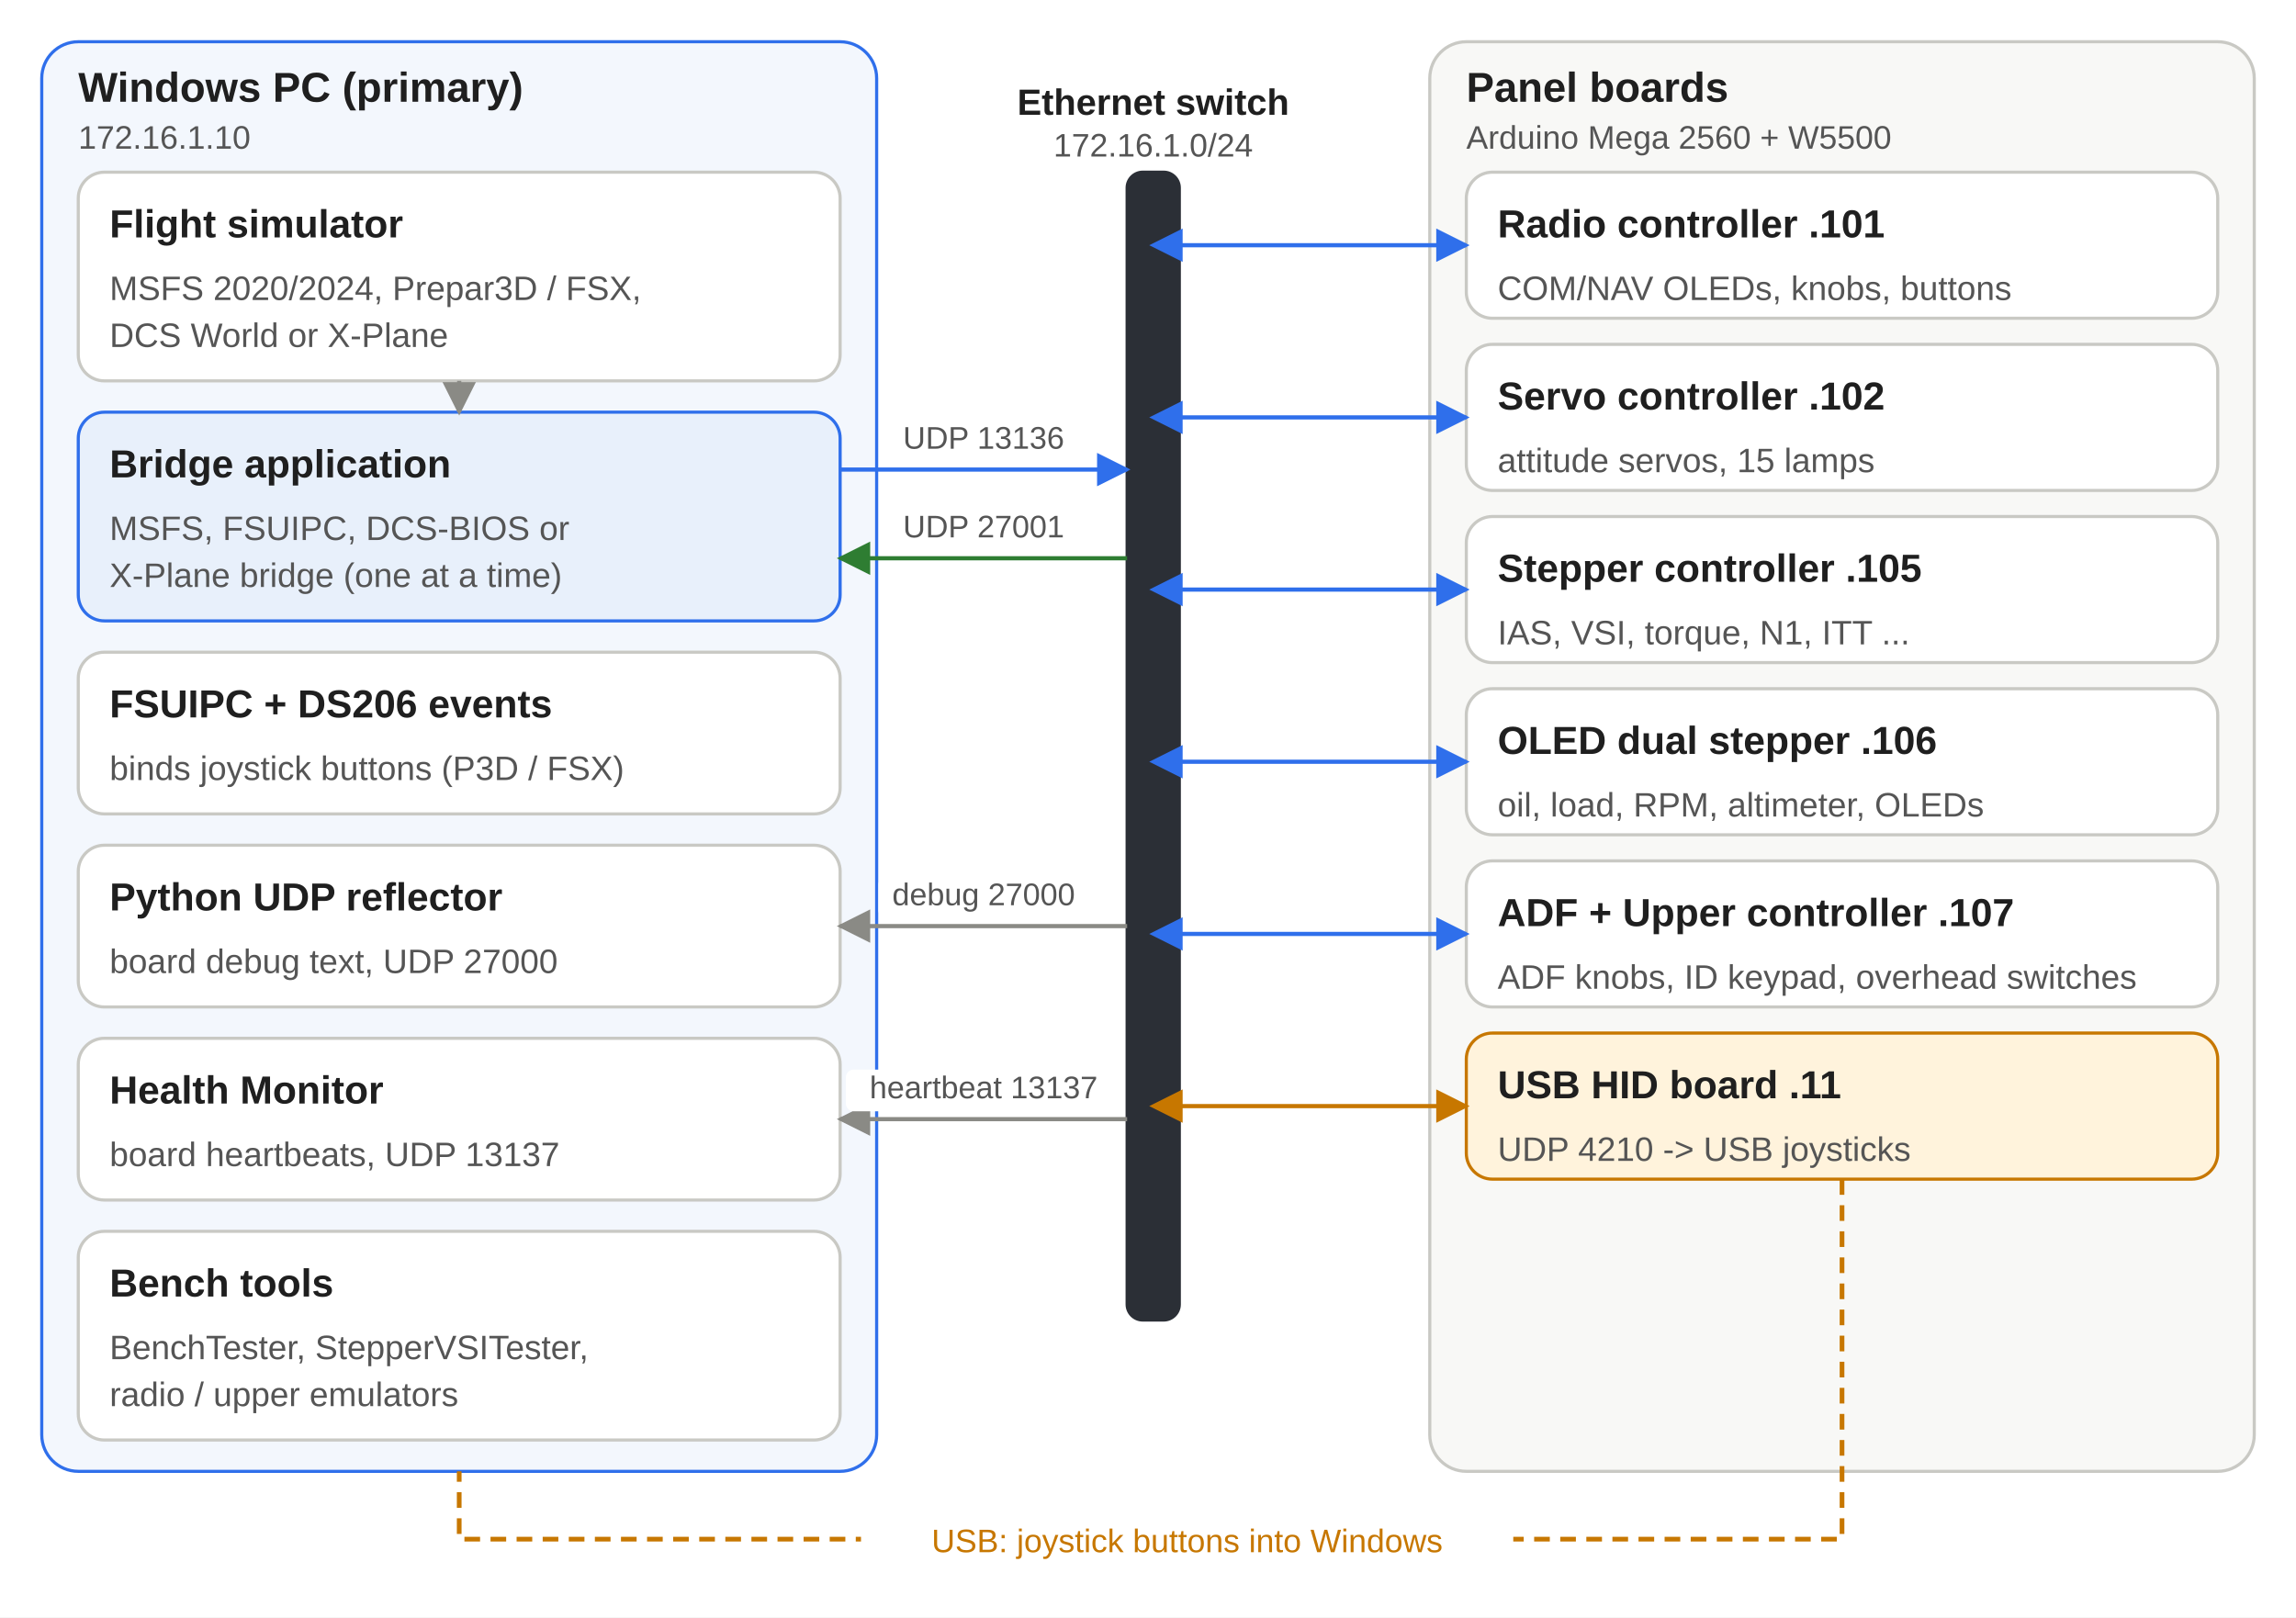
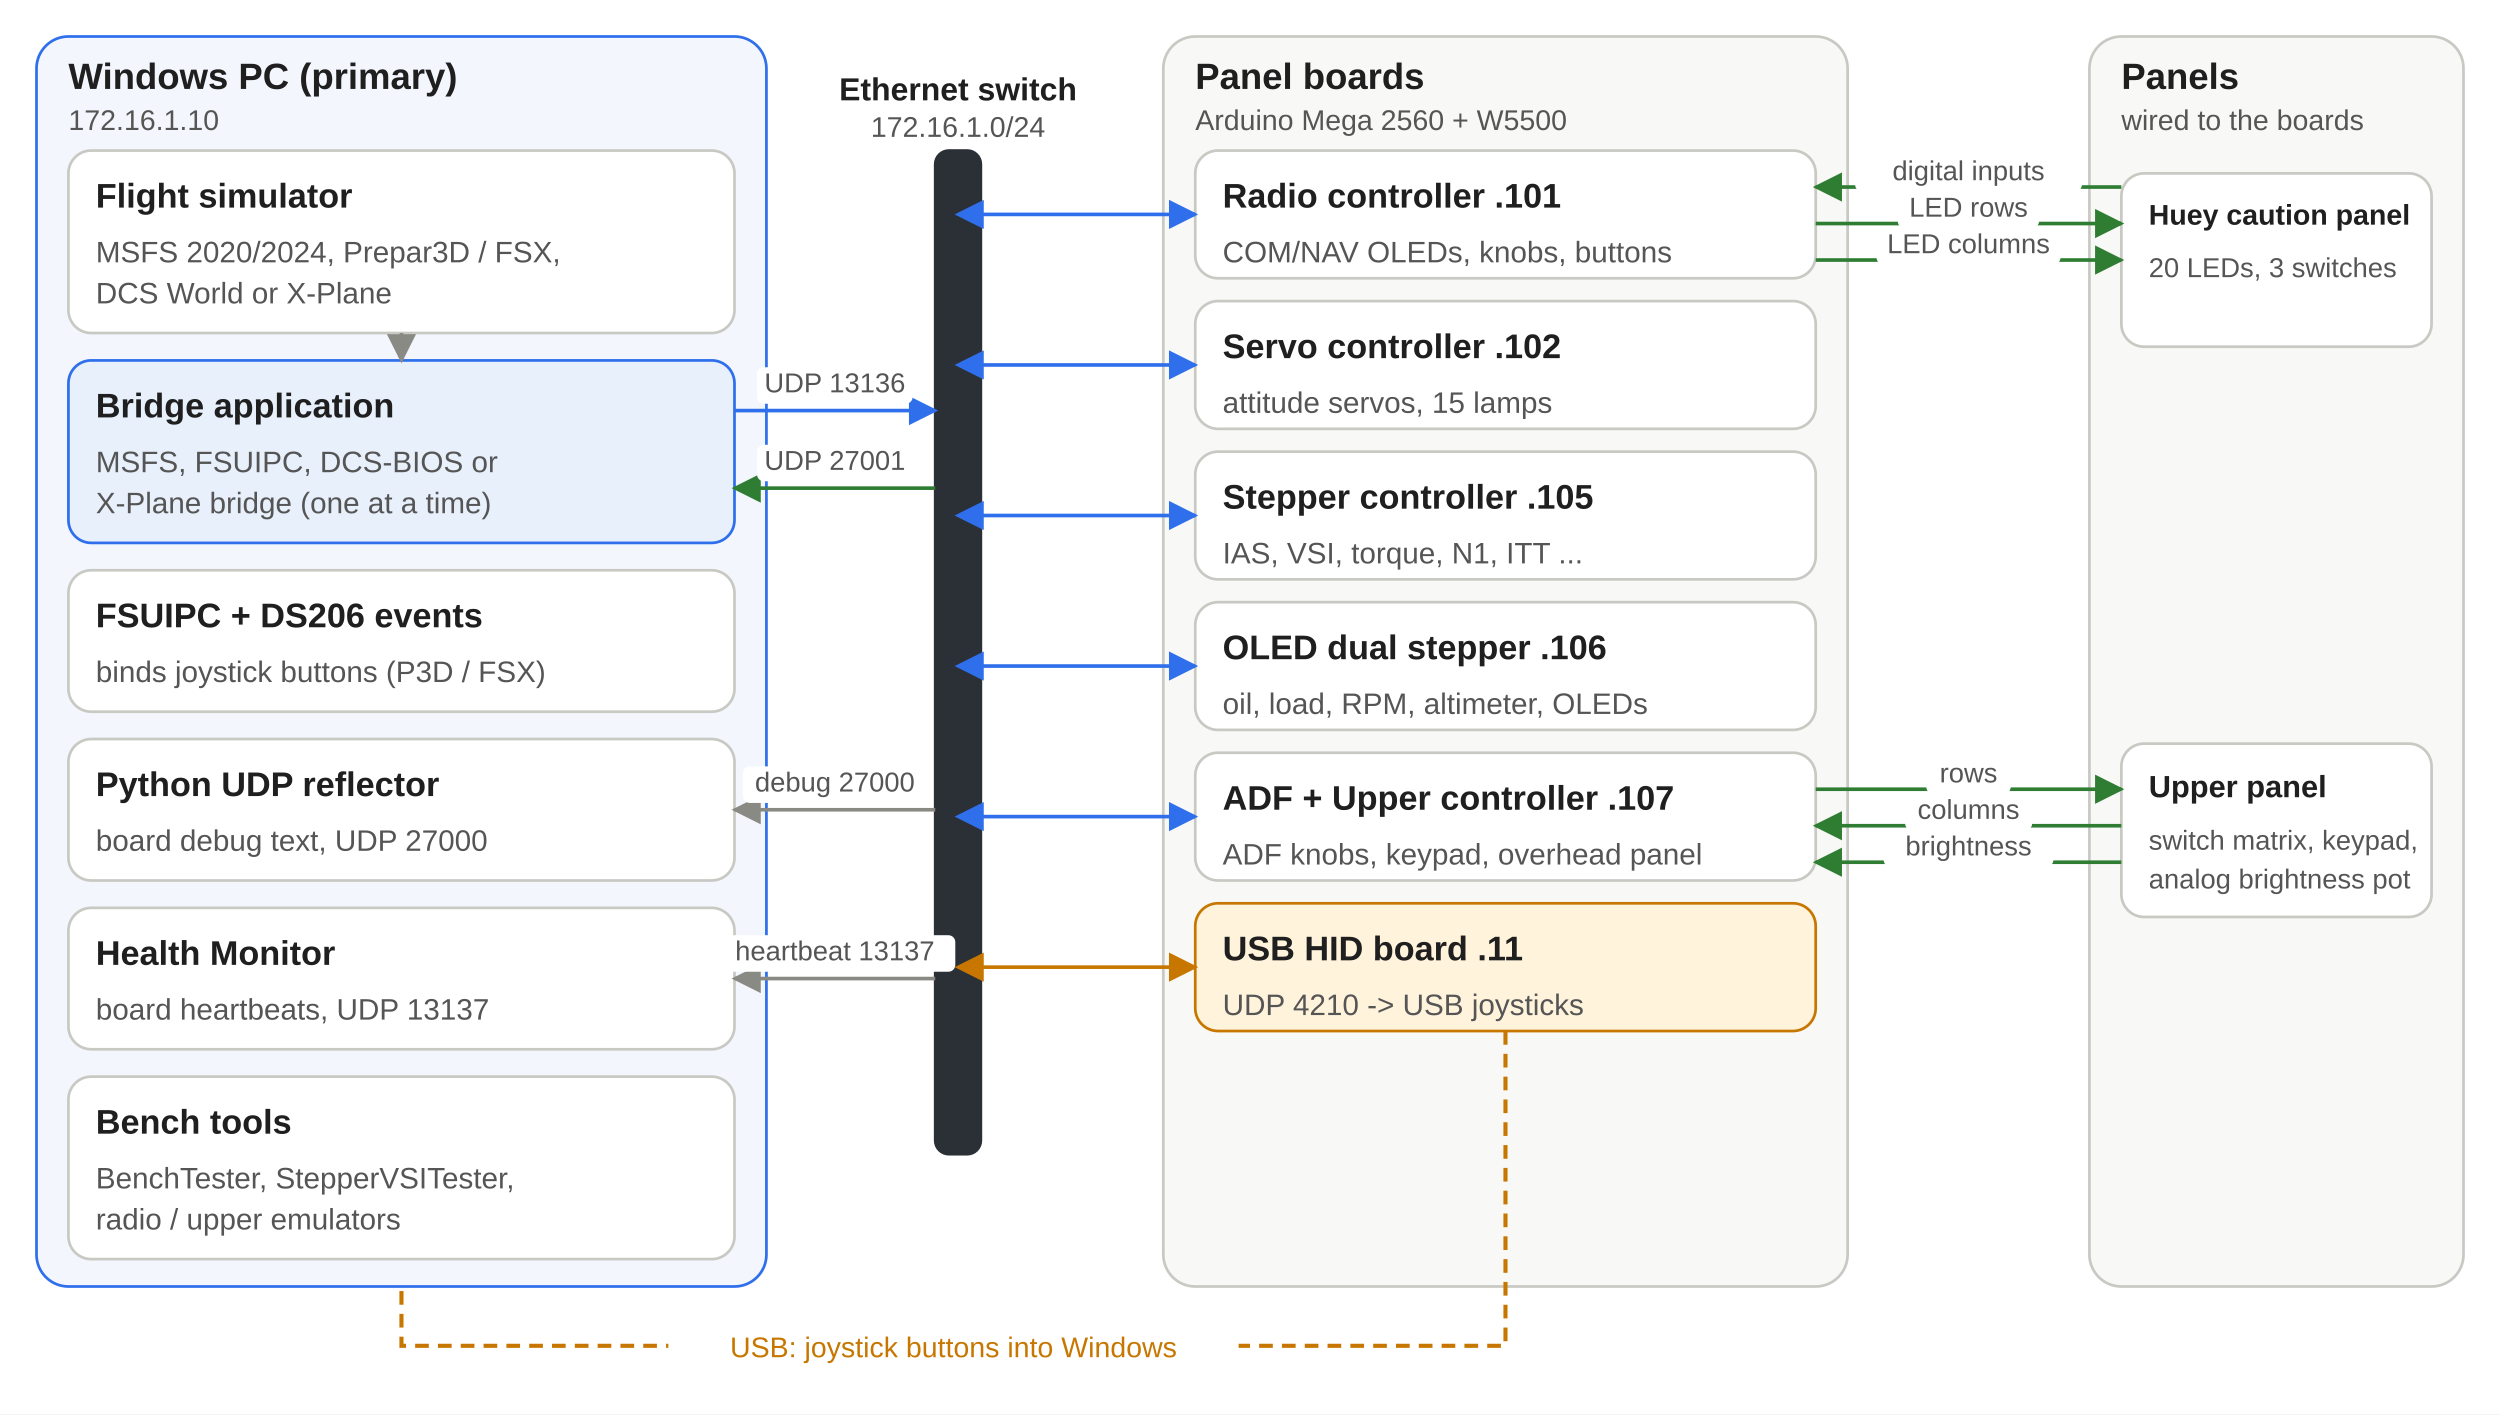
- <svg xmlns="http://www.w3.org/2000/svg" width="880" height="620" viewBox="0 0 880 620">
-   <rect width="880" height="620" fill="#FFFFFF" />
+ <svg xmlns="http://www.w3.org/2000/svg" width="1096" height="620" viewBox="0 0 1096 620">
+   <rect width="1096" height="620" fill="#FFFFFF" />
  <defs>
+     <marker id="ahC77700" viewBox="0 0 10 10" refX="9" refY="5" markerWidth="8" markerHeight="8" orient="auto">
+       <path d="M 0 0 L 10 5 L 0 10 z" fill="#C77700" />
+     </marker>
+     <marker id="ahsC77700" viewBox="0 0 10 10" refX="1" refY="5" markerWidth="8" markerHeight="8" orient="auto-start-reverse">
+       <path d="M 0 0 L 10 5 L 0 10 z" fill="#C77700" />
+     </marker>
+     <marker id="ah2F6FEB" viewBox="0 0 10 10" refX="9" refY="5" markerWidth="8" markerHeight="8" orient="auto">
+       <path d="M 0 0 L 10 5 L 0 10 z" fill="#2F6FEB" />
+     </marker>
+     <marker id="ahs2F6FEB" viewBox="0 0 10 10" refX="1" refY="5" markerWidth="8" markerHeight="8" orient="auto-start-reverse">
+       <path d="M 0 0 L 10 5 L 0 10 z" fill="#2F6FEB" />
+     </marker>
    <marker id="ah8A8A85" viewBox="0 0 10 10" refX="9" refY="5" markerWidth="8" markerHeight="8" orient="auto">
      <path d="M 0 0 L 10 5 L 0 10 z" fill="#8A8A85" />
    </marker>
    <marker id="ahs8A8A85" viewBox="0 0 10 10" refX="1" refY="5" markerWidth="8" markerHeight="8" orient="auto-start-reverse">
      <path d="M 0 0 L 10 5 L 0 10 z" fill="#8A8A85" />
    </marker>
    <marker id="ah2E7D32" viewBox="0 0 10 10" refX="9" refY="5" markerWidth="8" markerHeight="8" orient="auto">
      <path d="M 0 0 L 10 5 L 0 10 z" fill="#2E7D32" />
    </marker>
    <marker id="ahs2E7D32" viewBox="0 0 10 10" refX="1" refY="5" markerWidth="8" markerHeight="8" orient="auto-start-reverse">
      <path d="M 0 0 L 10 5 L 0 10 z" fill="#2E7D32" />
-     </marker>
-     <marker id="ahC77700" viewBox="0 0 10 10" refX="9" refY="5" markerWidth="8" markerHeight="8" orient="auto">
-       <path d="M 0 0 L 10 5 L 0 10 z" fill="#C77700" />
-     </marker>
-     <marker id="ahsC77700" viewBox="0 0 10 10" refX="1" refY="5" markerWidth="8" markerHeight="8" orient="auto-start-reverse">
-       <path d="M 0 0 L 10 5 L 0 10 z" fill="#C77700" />
-     </marker>
-     <marker id="ah2F6FEB" viewBox="0 0 10 10" refX="9" refY="5" markerWidth="8" markerHeight="8" orient="auto">
-       <path d="M 0 0 L 10 5 L 0 10 z" fill="#2F6FEB" />
-     </marker>
-     <marker id="ahs2F6FEB" viewBox="0 0 10 10" refX="1" refY="5" markerWidth="8" markerHeight="8" orient="auto-start-reverse">
-       <path d="M 0 0 L 10 5 L 0 10 z" fill="#2F6FEB" />
    </marker>
  </defs>
  <rect x="16.0" y="16.0" width="320.0" height="548.0" rx="14" ry="14" fill="#E8F0FB" fill-opacity="0.55" stroke="#2F6FEB" stroke-width="1.2" />
  <text x="30.0" y="39.0" font-family="Liberation Sans, Arial, Helvetica, sans-serif" font-size="16" font-weight="700" fill="#1F1F1F" text-anchor="start">Windows PC (primary)</text>
  <text x="30.0" y="57.0" font-family="Liberation Sans, Arial, Helvetica, sans-serif" font-size="12.5" font-weight="400" fill="#555555" text-anchor="start">172.16.1.10</text>
  <rect x="30.0" y="66.0" width="292.0" height="80.0" rx="10" ry="10" fill="#FFFFFF" stroke="#C9C9C4" stroke-width="1.2" />
  <text x="42.0" y="91.0" font-family="Liberation Sans, Arial, Helvetica, sans-serif" font-size="15" font-weight="700" fill="#1F1F1F" text-anchor="start">Flight simulator</text>
  <text x="42.0" y="115.0" font-family="Liberation Sans, Arial, Helvetica, sans-serif" font-size="13" font-weight="400" fill="#555555" text-anchor="start">MSFS 2020/2024, Prepar3D / FSX,</text>
  <text x="42.0" y="133.0" font-family="Liberation Sans, Arial, Helvetica, sans-serif" font-size="13" font-weight="400" fill="#555555" text-anchor="start">DCS World or X-Plane</text>
  <rect x="30.0" y="158.0" width="292.0" height="80.0" rx="10" ry="10" fill="#E8F0FB" stroke="#2F6FEB" stroke-width="1.2" />
  <text x="42.0" y="183.0" font-family="Liberation Sans, Arial, Helvetica, sans-serif" font-size="15" font-weight="700" fill="#1F1F1F" text-anchor="start">Bridge application</text>
  <text x="42.0" y="207.0" font-family="Liberation Sans, Arial, Helvetica, sans-serif" font-size="13" font-weight="400" fill="#555555" text-anchor="start">MSFS, FSUIPC, DCS-BIOS or</text>
  <text x="42.0" y="225.0" font-family="Liberation Sans, Arial, Helvetica, sans-serif" font-size="13" font-weight="400" fill="#555555" text-anchor="start">X-Plane bridge (one at a time)</text>
  <rect x="30.0" y="250.0" width="292.0" height="62.0" rx="10" ry="10" fill="#FFFFFF" stroke="#C9C9C4" stroke-width="1.2" />
  <text x="42.0" y="275.0" font-family="Liberation Sans, Arial, Helvetica, sans-serif" font-size="15" font-weight="700" fill="#1F1F1F" text-anchor="start">FSUIPC + DS206 events</text>
  <text x="42.0" y="299.0" font-family="Liberation Sans, Arial, Helvetica, sans-serif" font-size="13" font-weight="400" fill="#555555" text-anchor="start">binds joystick buttons (P3D / FSX)</text>
  <rect x="30.0" y="324.0" width="292.0" height="62.0" rx="10" ry="10" fill="#FFFFFF" stroke="#C9C9C4" stroke-width="1.2" />
  <text x="42.0" y="349.0" font-family="Liberation Sans, Arial, Helvetica, sans-serif" font-size="15" font-weight="700" fill="#1F1F1F" text-anchor="start">Python UDP reflector</text>
  <text x="42.0" y="373.0" font-family="Liberation Sans, Arial, Helvetica, sans-serif" font-size="13" font-weight="400" fill="#555555" text-anchor="start">board debug text, UDP 27000</text>
  <rect x="30.0" y="398.0" width="292.0" height="62.0" rx="10" ry="10" fill="#FFFFFF" stroke="#C9C9C4" stroke-width="1.2" />
  <text x="42.0" y="423.0" font-family="Liberation Sans, Arial, Helvetica, sans-serif" font-size="15" font-weight="700" fill="#1F1F1F" text-anchor="start">Health Monitor</text>
  <text x="42.0" y="447.0" font-family="Liberation Sans, Arial, Helvetica, sans-serif" font-size="13" font-weight="400" fill="#555555" text-anchor="start">board heartbeats, UDP 13137</text>
  <rect x="30.0" y="472.0" width="292.0" height="80.0" rx="10" ry="10" fill="#FFFFFF" stroke="#C9C9C4" stroke-width="1.2" />
  <text x="42.0" y="497.0" font-family="Liberation Sans, Arial, Helvetica, sans-serif" font-size="15" font-weight="700" fill="#1F1F1F" text-anchor="start">Bench tools</text>
  <text x="42.0" y="521.0" font-family="Liberation Sans, Arial, Helvetica, sans-serif" font-size="13" font-weight="400" fill="#555555" text-anchor="start">BenchTester, StepperVSITester,</text>
  <text x="42.0" y="539.0" font-family="Liberation Sans, Arial, Helvetica, sans-serif" font-size="13" font-weight="400" fill="#555555" text-anchor="start">radio / upper emulators</text>
  <path d="M 176.0 146.0 L 176.0 158.0" fill="none" stroke="#8A8A85" stroke-width="1.6" marker-end="url(#ah8A8A85)" />
-   <rect x="432.0" y="66.0" width="20.0" height="440.0" rx="6" ry="6" fill="#2B2F36" stroke="#2B2F36" stroke-width="1.2" />
-   <text x="442.0" y="44.0" font-family="Liberation Sans, Arial, Helvetica, sans-serif" font-size="14" font-weight="700" fill="#1F1F1F" text-anchor="middle">Ethernet switch</text>
-   <text x="442.0" y="60.0" font-family="Liberation Sans, Arial, Helvetica, sans-serif" font-size="12.5" font-weight="400" fill="#555555" text-anchor="middle">172.16.1.0/24</text>
-   <path d="M 322.0 180.0 L 432.0 180.0" fill="none" stroke="#2F6FEB" stroke-width="1.6" marker-end="url(#ah2F6FEB)" />
-   <rect x="342.9" y="161.0" width="68.2" height="16.0" rx="3" ry="3" fill="#FFFFFF" stroke="#FFFFFF" stroke-width="0" />
-   <text x="377.0" y="172.0" font-family="Liberation Sans, Arial, Helvetica, sans-serif" font-size="12" font-weight="400" fill="#555555" text-anchor="middle">UDP 13136</text>
-   <path d="M 432.0 214.0 L 322.0 214.0" fill="none" stroke="#2E7D32" stroke-width="1.6" marker-end="url(#ah2E7D32)" />
-   <rect x="342.9" y="195.0" width="68.2" height="16.0" rx="3" ry="3" fill="#FFFFFF" stroke="#FFFFFF" stroke-width="0" />
-   <text x="377.0" y="206.0" font-family="Liberation Sans, Arial, Helvetica, sans-serif" font-size="12" font-weight="400" fill="#555555" text-anchor="middle">UDP 27001</text>
-   <path d="M 432.0 355.0 L 322.0 355.0" fill="none" stroke="#8A8A85" stroke-width="1.6" marker-end="url(#ah8A8A85)" />
-   <rect x="336.7" y="336.0" width="80.6" height="16.0" rx="3" ry="3" fill="#FFFFFF" stroke="#FFFFFF" stroke-width="0" />
-   <text x="377.0" y="347.0" font-family="Liberation Sans, Arial, Helvetica, sans-serif" font-size="12" font-weight="400" fill="#555555" text-anchor="middle">debug 27000</text>
-   <path d="M 432.0 429.0 L 322.0 429.0" fill="none" stroke="#8A8A85" stroke-width="1.6" marker-end="url(#ah8A8A85)" />
-   <rect x="324.2" y="410.0" width="105.6" height="16.0" rx="3" ry="3" fill="#FFFFFF" stroke="#FFFFFF" stroke-width="0" />
-   <text x="377.0" y="421.0" font-family="Liberation Sans, Arial, Helvetica, sans-serif" font-size="12" font-weight="400" fill="#555555" text-anchor="middle">heartbeat 13137</text>
-   <rect x="548.0" y="16.0" width="316.0" height="548.0" rx="14" ry="14" fill="#F1F1EE" fill-opacity="0.55" stroke="#C9C9C4" stroke-width="1.2" />
-   <text x="562.0" y="39.0" font-family="Liberation Sans, Arial, Helvetica, sans-serif" font-size="16" font-weight="700" fill="#1F1F1F" text-anchor="start">Panel boards</text>
-   <text x="562.0" y="57.0" font-family="Liberation Sans, Arial, Helvetica, sans-serif" font-size="12.5" font-weight="400" fill="#555555" text-anchor="start">Arduino Mega 2560 + W5500</text>
-   <rect x="562.0" y="66.0" width="288.0" height="56.0" rx="10" ry="10" fill="#FFFFFF" stroke="#C9C9C4" stroke-width="1.2" />
-   <text x="574.0" y="91.0" font-family="Liberation Sans, Arial, Helvetica, sans-serif" font-size="15" font-weight="700" fill="#1F1F1F" text-anchor="start">Radio controller  .101</text>
-   <text x="574.0" y="115.0" font-family="Liberation Sans, Arial, Helvetica, sans-serif" font-size="13" font-weight="400" fill="#555555" text-anchor="start">COM/NAV OLEDs, knobs, buttons</text>
-   <path d="M 452.0 94.0 L 562.0 94.0" fill="none" stroke="#2F6FEB" stroke-width="1.6" marker-end="url(#ah2F6FEB)" marker-start="url(#ahs2F6FEB)" />
-   <rect x="562.0" y="132.0" width="288.0" height="56.0" rx="10" ry="10" fill="#FFFFFF" stroke="#C9C9C4" stroke-width="1.2" />
-   <text x="574.0" y="157.0" font-family="Liberation Sans, Arial, Helvetica, sans-serif" font-size="15" font-weight="700" fill="#1F1F1F" text-anchor="start">Servo controller  .102</text>
-   <text x="574.0" y="181.0" font-family="Liberation Sans, Arial, Helvetica, sans-serif" font-size="13" font-weight="400" fill="#555555" text-anchor="start">attitude servos, 15 lamps</text>
-   <path d="M 452.0 160.0 L 562.0 160.0" fill="none" stroke="#2F6FEB" stroke-width="1.6" marker-end="url(#ah2F6FEB)" marker-start="url(#ahs2F6FEB)" />
-   <rect x="562.0" y="198.0" width="288.0" height="56.0" rx="10" ry="10" fill="#FFFFFF" stroke="#C9C9C4" stroke-width="1.2" />
-   <text x="574.0" y="223.0" font-family="Liberation Sans, Arial, Helvetica, sans-serif" font-size="15" font-weight="700" fill="#1F1F1F" text-anchor="start">Stepper controller  .105</text>
-   <text x="574.0" y="247.0" font-family="Liberation Sans, Arial, Helvetica, sans-serif" font-size="13" font-weight="400" fill="#555555" text-anchor="start">IAS, VSI, torque, N1, ITT ...</text>
-   <path d="M 452.0 226.0 L 562.0 226.0" fill="none" stroke="#2F6FEB" stroke-width="1.6" marker-end="url(#ah2F6FEB)" marker-start="url(#ahs2F6FEB)" />
-   <rect x="562.0" y="264.0" width="288.0" height="56.0" rx="10" ry="10" fill="#FFFFFF" stroke="#C9C9C4" stroke-width="1.2" />
-   <text x="574.0" y="289.0" font-family="Liberation Sans, Arial, Helvetica, sans-serif" font-size="15" font-weight="700" fill="#1F1F1F" text-anchor="start">OLED dual stepper  .106</text>
-   <text x="574.0" y="313.0" font-family="Liberation Sans, Arial, Helvetica, sans-serif" font-size="13" font-weight="400" fill="#555555" text-anchor="start">oil, load, RPM, altimeter, OLEDs</text>
-   <path d="M 452.0 292.0 L 562.0 292.0" fill="none" stroke="#2F6FEB" stroke-width="1.6" marker-end="url(#ah2F6FEB)" marker-start="url(#ahs2F6FEB)" />
-   <rect x="562.0" y="330.0" width="288.0" height="56.0" rx="10" ry="10" fill="#FFFFFF" stroke="#C9C9C4" stroke-width="1.2" />
-   <text x="574.0" y="355.0" font-family="Liberation Sans, Arial, Helvetica, sans-serif" font-size="15" font-weight="700" fill="#1F1F1F" text-anchor="start">ADF + Upper controller  .107</text>
-   <text x="574.0" y="379.0" font-family="Liberation Sans, Arial, Helvetica, sans-serif" font-size="13" font-weight="400" fill="#555555" text-anchor="start">ADF knobs, ID keypad, overhead switches</text>
-   <path d="M 452.0 358.0 L 562.0 358.0" fill="none" stroke="#2F6FEB" stroke-width="1.6" marker-end="url(#ah2F6FEB)" marker-start="url(#ahs2F6FEB)" />
-   <rect x="562.0" y="396.0" width="288.0" height="56.0" rx="10" ry="10" fill="#FFF3DC" stroke="#C77700" stroke-width="1.2" />
-   <text x="574.0" y="421.0" font-family="Liberation Sans, Arial, Helvetica, sans-serif" font-size="15" font-weight="700" fill="#1F1F1F" text-anchor="start">USB HID board  .11</text>
-   <text x="574.0" y="445.0" font-family="Liberation Sans, Arial, Helvetica, sans-serif" font-size="13" font-weight="400" fill="#555555" text-anchor="start">UDP 4210  -&gt;  USB joysticks</text>
-   <path d="M 452.0 424.0 L 562.0 424.0" fill="none" stroke="#C77700" stroke-width="1.6" marker-end="url(#ahC77700)" marker-start="url(#ahsC77700)" />
-   <path d="M 706 452 L 706 590 L 176 590 L 176 564" fill="none" stroke="#C77700" stroke-width="1.8" stroke-dasharray="6 4" />
-   <rect x="330.0" y="580.0" width="250.0" height="20.0" rx="3" ry="3" fill="#FFFFFF" stroke="#FFFFFF" stroke-width="0" />
-   <text x="455.0" y="595.0" font-family="Liberation Sans, Arial, Helvetica, sans-serif" font-size="12.5" font-weight="400" fill="#C77700" text-anchor="middle">USB: joystick buttons into Windows</text>
+   <rect x="410.0" y="66.0" width="20.0" height="440.0" rx="6" ry="6" fill="#2B2F36" stroke="#2B2F36" stroke-width="1.2" />
+   <text x="420.0" y="44.0" font-family="Liberation Sans, Arial, Helvetica, sans-serif" font-size="14" font-weight="700" fill="#1F1F1F" text-anchor="middle">Ethernet switch</text>
+   <text x="420.0" y="60.0" font-family="Liberation Sans, Arial, Helvetica, sans-serif" font-size="12.5" font-weight="400" fill="#555555" text-anchor="middle">172.16.1.0/24</text>
+   <path d="M 322.0 180.0 L 410.0 180.0" fill="none" stroke="#2F6FEB" stroke-width="1.6" marker-end="url(#ah2F6FEB)" />
+   <rect x="331.9" y="161.0" width="68.2" height="16.0" rx="3" ry="3" fill="#FFFFFF" stroke="#FFFFFF" stroke-width="0" />
+   <text x="366.0" y="172.0" font-family="Liberation Sans, Arial, Helvetica, sans-serif" font-size="12" font-weight="400" fill="#555555" text-anchor="middle">UDP 13136</text>
+   <path d="M 410.0 214.0 L 322.0 214.0" fill="none" stroke="#2E7D32" stroke-width="1.6" marker-end="url(#ah2E7D32)" />
+   <rect x="331.9" y="195.0" width="68.2" height="16.0" rx="3" ry="3" fill="#FFFFFF" stroke="#FFFFFF" stroke-width="0" />
+   <text x="366.0" y="206.0" font-family="Liberation Sans, Arial, Helvetica, sans-serif" font-size="12" font-weight="400" fill="#555555" text-anchor="middle">UDP 27001</text>
+   <path d="M 410.0 355.0 L 322.0 355.0" fill="none" stroke="#8A8A85" stroke-width="1.6" marker-end="url(#ah8A8A85)" />
+   <rect x="325.7" y="336.0" width="80.6" height="16.0" rx="3" ry="3" fill="#FFFFFF" stroke="#FFFFFF" stroke-width="0" />
+   <text x="366.0" y="347.0" font-family="Liberation Sans, Arial, Helvetica, sans-serif" font-size="12" font-weight="400" fill="#555555" text-anchor="middle">debug 27000</text>
+   <path d="M 410.0 429.0 L 322.0 429.0" fill="none" stroke="#8A8A85" stroke-width="1.6" marker-end="url(#ah8A8A85)" />
+   <rect x="313.2" y="410.0" width="105.6" height="16.0" rx="3" ry="3" fill="#FFFFFF" stroke="#FFFFFF" stroke-width="0" />
+   <text x="366.0" y="421.0" font-family="Liberation Sans, Arial, Helvetica, sans-serif" font-size="12" font-weight="400" fill="#555555" text-anchor="middle">heartbeat 13137</text>
+   <rect x="510.0" y="16.0" width="300.0" height="548.0" rx="14" ry="14" fill="#F1F1EE" fill-opacity="0.55" stroke="#C9C9C4" stroke-width="1.2" />
+   <text x="524.0" y="39.0" font-family="Liberation Sans, Arial, Helvetica, sans-serif" font-size="16" font-weight="700" fill="#1F1F1F" text-anchor="start">Panel boards</text>
+   <text x="524.0" y="57.0" font-family="Liberation Sans, Arial, Helvetica, sans-serif" font-size="12.5" font-weight="400" fill="#555555" text-anchor="start">Arduino Mega 2560 + W5500</text>
+   <rect x="524.0" y="66.0" width="272.0" height="56.0" rx="10" ry="10" fill="#FFFFFF" stroke="#C9C9C4" stroke-width="1.2" />
+   <text x="536.0" y="91.0" font-family="Liberation Sans, Arial, Helvetica, sans-serif" font-size="15" font-weight="700" fill="#1F1F1F" text-anchor="start">Radio controller  .101</text>
+   <text x="536.0" y="115.0" font-family="Liberation Sans, Arial, Helvetica, sans-serif" font-size="13" font-weight="400" fill="#555555" text-anchor="start">COM/NAV OLEDs, knobs, buttons</text>
+   <path d="M 430.0 94.0 L 524.0 94.0" fill="none" stroke="#2F6FEB" stroke-width="1.6" marker-end="url(#ah2F6FEB)" marker-start="url(#ahs2F6FEB)" />
+   <rect x="524.0" y="132.0" width="272.0" height="56.0" rx="10" ry="10" fill="#FFFFFF" stroke="#C9C9C4" stroke-width="1.2" />
+   <text x="536.0" y="157.0" font-family="Liberation Sans, Arial, Helvetica, sans-serif" font-size="15" font-weight="700" fill="#1F1F1F" text-anchor="start">Servo controller  .102</text>
+   <text x="536.0" y="181.0" font-family="Liberation Sans, Arial, Helvetica, sans-serif" font-size="13" font-weight="400" fill="#555555" text-anchor="start">attitude servos, 15 lamps</text>
+   <path d="M 430.0 160.0 L 524.0 160.0" fill="none" stroke="#2F6FEB" stroke-width="1.6" marker-end="url(#ah2F6FEB)" marker-start="url(#ahs2F6FEB)" />
+   <rect x="524.0" y="198.0" width="272.0" height="56.0" rx="10" ry="10" fill="#FFFFFF" stroke="#C9C9C4" stroke-width="1.2" />
+   <text x="536.0" y="223.0" font-family="Liberation Sans, Arial, Helvetica, sans-serif" font-size="15" font-weight="700" fill="#1F1F1F" text-anchor="start">Stepper controller  .105</text>
+   <text x="536.0" y="247.0" font-family="Liberation Sans, Arial, Helvetica, sans-serif" font-size="13" font-weight="400" fill="#555555" text-anchor="start">IAS, VSI, torque, N1, ITT ...</text>
+   <path d="M 430.0 226.0 L 524.0 226.0" fill="none" stroke="#2F6FEB" stroke-width="1.6" marker-end="url(#ah2F6FEB)" marker-start="url(#ahs2F6FEB)" />
+   <rect x="524.0" y="264.0" width="272.0" height="56.0" rx="10" ry="10" fill="#FFFFFF" stroke="#C9C9C4" stroke-width="1.2" />
+   <text x="536.0" y="289.0" font-family="Liberation Sans, Arial, Helvetica, sans-serif" font-size="15" font-weight="700" fill="#1F1F1F" text-anchor="start">OLED dual stepper  .106</text>
+   <text x="536.0" y="313.0" font-family="Liberation Sans, Arial, Helvetica, sans-serif" font-size="13" font-weight="400" fill="#555555" text-anchor="start">oil, load, RPM, altimeter, OLEDs</text>
+   <path d="M 430.0 292.0 L 524.0 292.0" fill="none" stroke="#2F6FEB" stroke-width="1.6" marker-end="url(#ah2F6FEB)" marker-start="url(#ahs2F6FEB)" />
+   <rect x="524.0" y="330.0" width="272.0" height="56.0" rx="10" ry="10" fill="#FFFFFF" stroke="#C9C9C4" stroke-width="1.2" />
+   <text x="536.0" y="355.0" font-family="Liberation Sans, Arial, Helvetica, sans-serif" font-size="15" font-weight="700" fill="#1F1F1F" text-anchor="start">ADF + Upper controller  .107</text>
+   <text x="536.0" y="379.0" font-family="Liberation Sans, Arial, Helvetica, sans-serif" font-size="13" font-weight="400" fill="#555555" text-anchor="start">ADF knobs, keypad, overhead panel</text>
+   <path d="M 430.0 358.0 L 524.0 358.0" fill="none" stroke="#2F6FEB" stroke-width="1.6" marker-end="url(#ah2F6FEB)" marker-start="url(#ahs2F6FEB)" />
+   <rect x="524.0" y="396.0" width="272.0" height="56.0" rx="10" ry="10" fill="#FFF3DC" stroke="#C77700" stroke-width="1.2" />
+   <text x="536.0" y="421.0" font-family="Liberation Sans, Arial, Helvetica, sans-serif" font-size="15" font-weight="700" fill="#1F1F1F" text-anchor="start">USB HID board  .11</text>
+   <text x="536.0" y="445.0" font-family="Liberation Sans, Arial, Helvetica, sans-serif" font-size="13" font-weight="400" fill="#555555" text-anchor="start">UDP 4210  -&gt;  USB joysticks</text>
+   <path d="M 430.0 424.0 L 524.0 424.0" fill="none" stroke="#C77700" stroke-width="1.6" marker-end="url(#ahC77700)" marker-start="url(#ahsC77700)" />
+   <path d="M 660.0 452 L 660.0 590 L 176 590 L 176 564" fill="none" stroke="#C77700" stroke-width="1.8" stroke-dasharray="6 4" />
+   <rect x="293.0" y="580.0" width="250.0" height="20.0" rx="3" ry="3" fill="#FFFFFF" stroke="#FFFFFF" stroke-width="0" />
+   <text x="418.0" y="595.0" font-family="Liberation Sans, Arial, Helvetica, sans-serif" font-size="12.5" font-weight="400" fill="#C77700" text-anchor="middle">USB: joystick buttons into Windows</text>
+   <rect x="916.0" y="16.0" width="164.0" height="548.0" rx="14" ry="14" fill="#F1F1EE" fill-opacity="0.55" stroke="#C9C9C4" stroke-width="1.2" />
+   <text x="930.0" y="39.0" font-family="Liberation Sans, Arial, Helvetica, sans-serif" font-size="16" font-weight="700" fill="#1F1F1F" text-anchor="start">Panels</text>
+   <text x="930.0" y="57.0" font-family="Liberation Sans, Arial, Helvetica, sans-serif" font-size="12.5" font-weight="400" fill="#555555" text-anchor="start">wired to the boards</text>
+   <rect x="930.0" y="76.0" width="136.0" height="76.0" rx="10" ry="10" fill="#FFFFFF" stroke="#C9C9C4" stroke-width="1.2" />
+   <text x="942.0" y="98.5" font-family="Liberation Sans, Arial, Helvetica, sans-serif" font-size="12.5" font-weight="700" fill="#1F1F1F" text-anchor="start">Huey caution panel</text>
+   <text x="942.0" y="121.5" font-family="Liberation Sans, Arial, Helvetica, sans-serif" font-size="12" font-weight="400" fill="#555555" text-anchor="start">20 LEDs, 3 switches</text>
+   <path d="M 930.0 82.0 L 796.0 82.0" fill="none" stroke="#2E7D32" stroke-width="1.6" marker-end="url(#ah2E7D32)" />
+   <rect x="813.3" y="68.0" width="99.4" height="16.0" rx="3" ry="3" fill="#FFFFFF" stroke="#FFFFFF" stroke-width="0" />
+   <text x="863.0" y="79.0" font-family="Liberation Sans, Arial, Helvetica, sans-serif" font-size="12" font-weight="400" fill="#555555" text-anchor="middle">digital inputs</text>
+   <path d="M 796.0 98.0 L 930.0 98.0" fill="none" stroke="#2E7D32" stroke-width="1.6" marker-end="url(#ah2E7D32)" />
+   <rect x="832.0" y="84.0" width="61.9" height="16.0" rx="3" ry="3" fill="#FFFFFF" stroke="#FFFFFF" stroke-width="0" />
+   <text x="863.0" y="95.0" font-family="Liberation Sans, Arial, Helvetica, sans-serif" font-size="12" font-weight="400" fill="#555555" text-anchor="middle">LED rows</text>
+   <path d="M 796.0 114.0 L 930.0 114.0" fill="none" stroke="#2E7D32" stroke-width="1.6" marker-end="url(#ah2E7D32)" />
+   <rect x="822.7" y="100.0" width="80.6" height="16.0" rx="3" ry="3" fill="#FFFFFF" stroke="#FFFFFF" stroke-width="0" />
+   <text x="863.0" y="111.0" font-family="Liberation Sans, Arial, Helvetica, sans-serif" font-size="12" font-weight="400" fill="#555555" text-anchor="middle">LED columns</text>
+   <rect x="930.0" y="326.0" width="136.0" height="76.0" rx="10" ry="10" fill="#FFFFFF" stroke="#C9C9C4" stroke-width="1.2" />
+   <text x="942.0" y="349.5" font-family="Liberation Sans, Arial, Helvetica, sans-serif" font-size="13.5" font-weight="700" fill="#1F1F1F" text-anchor="start">Upper panel</text>
+   <text x="942.0" y="372.5" font-family="Liberation Sans, Arial, Helvetica, sans-serif" font-size="12" font-weight="400" fill="#555555" text-anchor="start">switch matrix, keypad,</text>
+   <text x="942.0" y="389.5" font-family="Liberation Sans, Arial, Helvetica, sans-serif" font-size="12" font-weight="400" fill="#555555" text-anchor="start">analog brightness pot</text>
+   <path d="M 796.0 346.0 L 930.0 346.0" fill="none" stroke="#2E7D32" stroke-width="1.6" marker-end="url(#ah2E7D32)" />
+   <rect x="844.5" y="332.0" width="37.0" height="16.0" rx="3" ry="3" fill="#FFFFFF" stroke="#FFFFFF" stroke-width="0" />
+   <text x="863.0" y="343.0" font-family="Liberation Sans, Arial, Helvetica, sans-serif" font-size="12" font-weight="400" fill="#555555" text-anchor="middle">rows</text>
+   <path d="M 930.0 362.0 L 796.0 362.0" fill="none" stroke="#2E7D32" stroke-width="1.6" marker-end="url(#ah2E7D32)" />
+   <rect x="835.2" y="348.0" width="55.7" height="16.0" rx="3" ry="3" fill="#FFFFFF" stroke="#FFFFFF" stroke-width="0" />
+   <text x="863.0" y="359.0" font-family="Liberation Sans, Arial, Helvetica, sans-serif" font-size="12" font-weight="400" fill="#555555" text-anchor="middle">columns</text>
+   <path d="M 930.0 378.0 L 796.0 378.0" fill="none" stroke="#2E7D32" stroke-width="1.6" marker-end="url(#ah2E7D32)" />
+   <rect x="825.8" y="364.0" width="74.4" height="16.0" rx="3" ry="3" fill="#FFFFFF" stroke="#FFFFFF" stroke-width="0" />
+   <text x="863.0" y="375.0" font-family="Liberation Sans, Arial, Helvetica, sans-serif" font-size="12" font-weight="400" fill="#555555" text-anchor="middle">brightness</text>
</svg>
